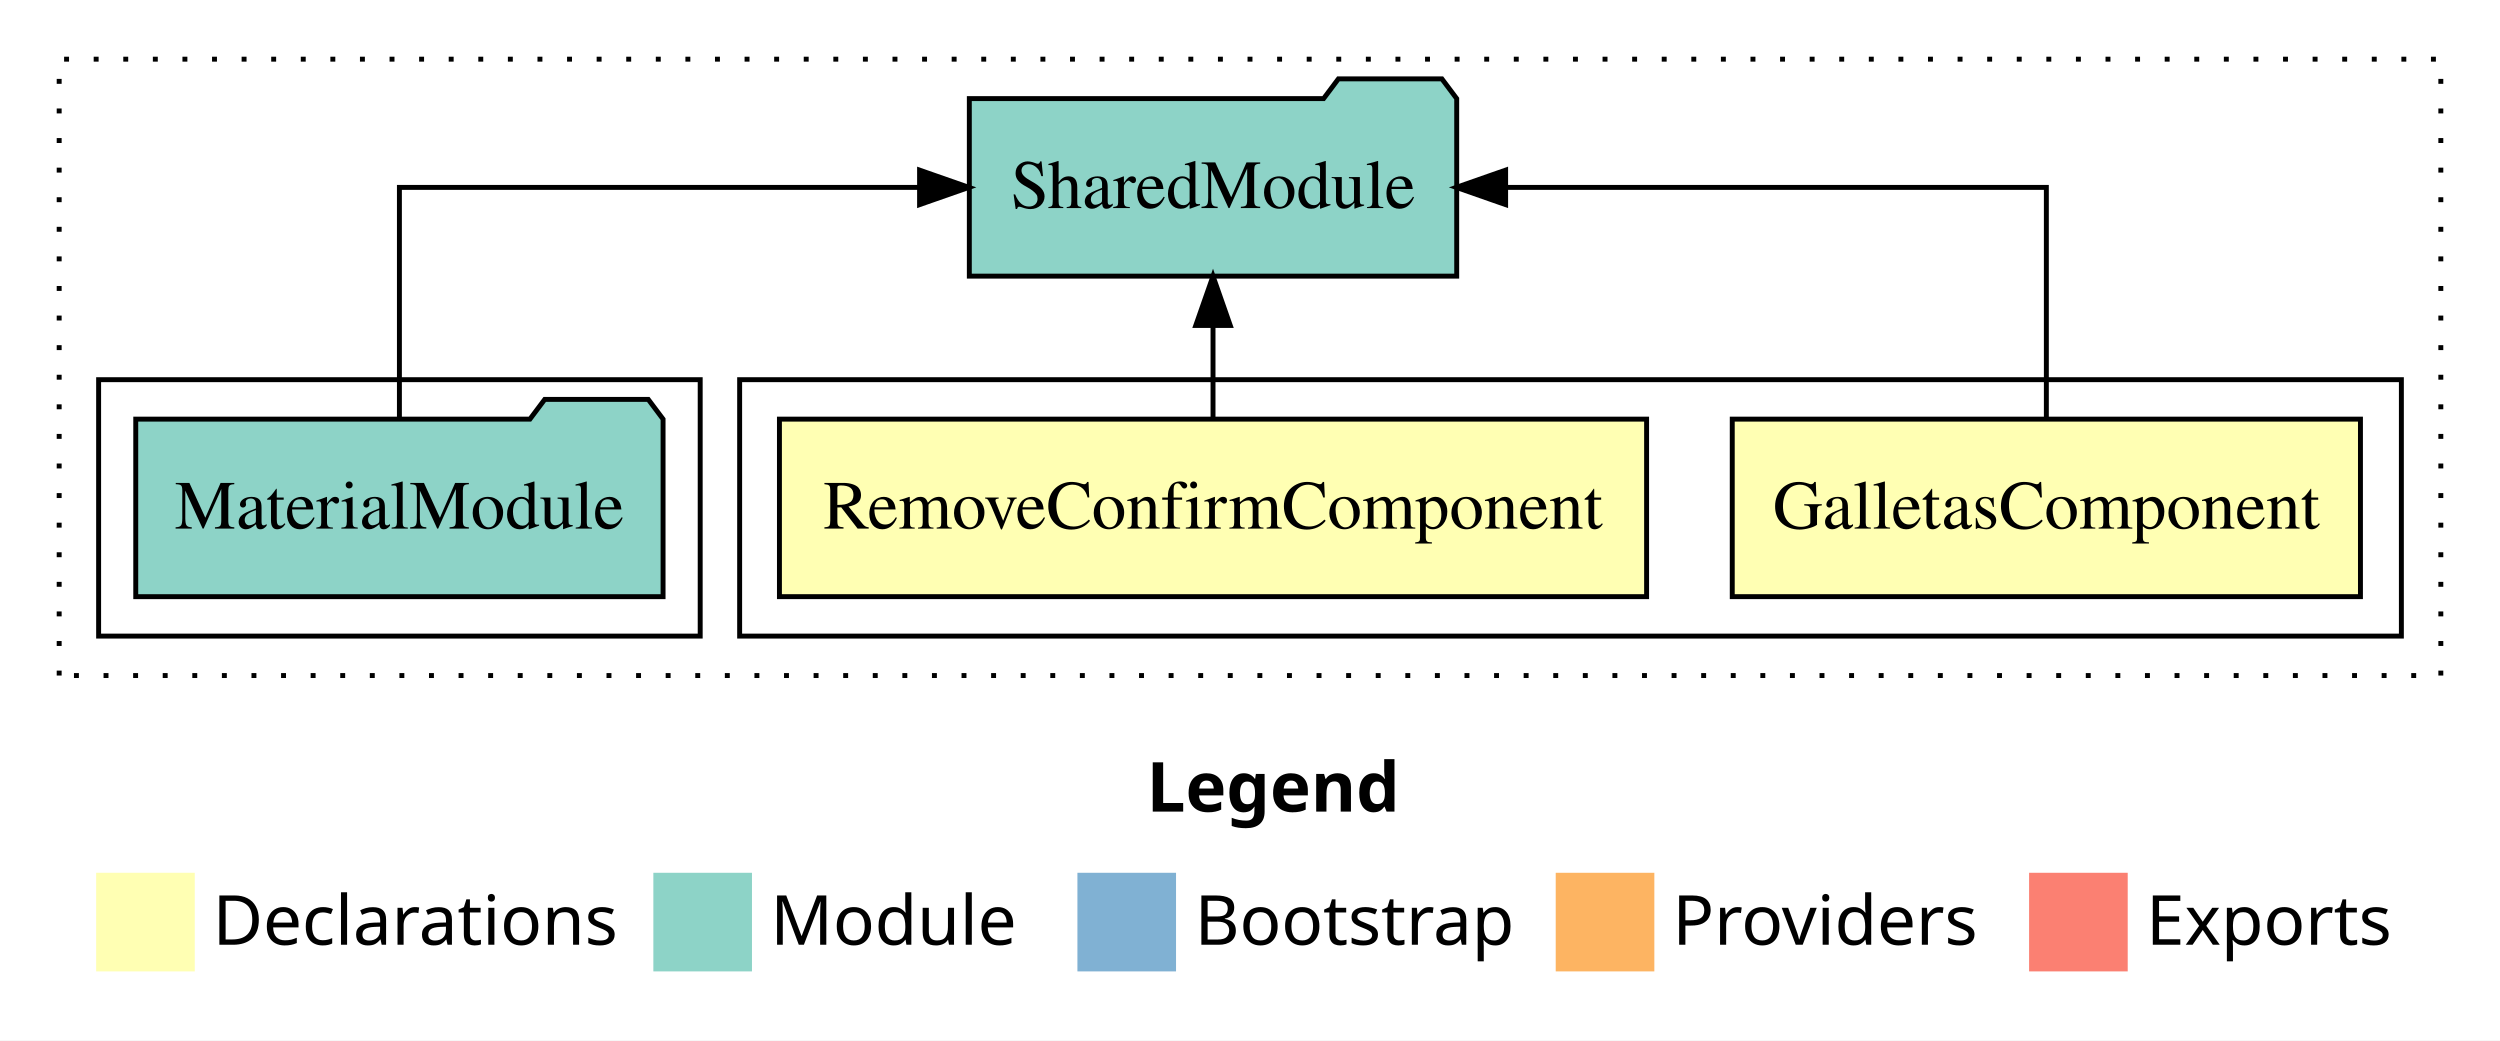
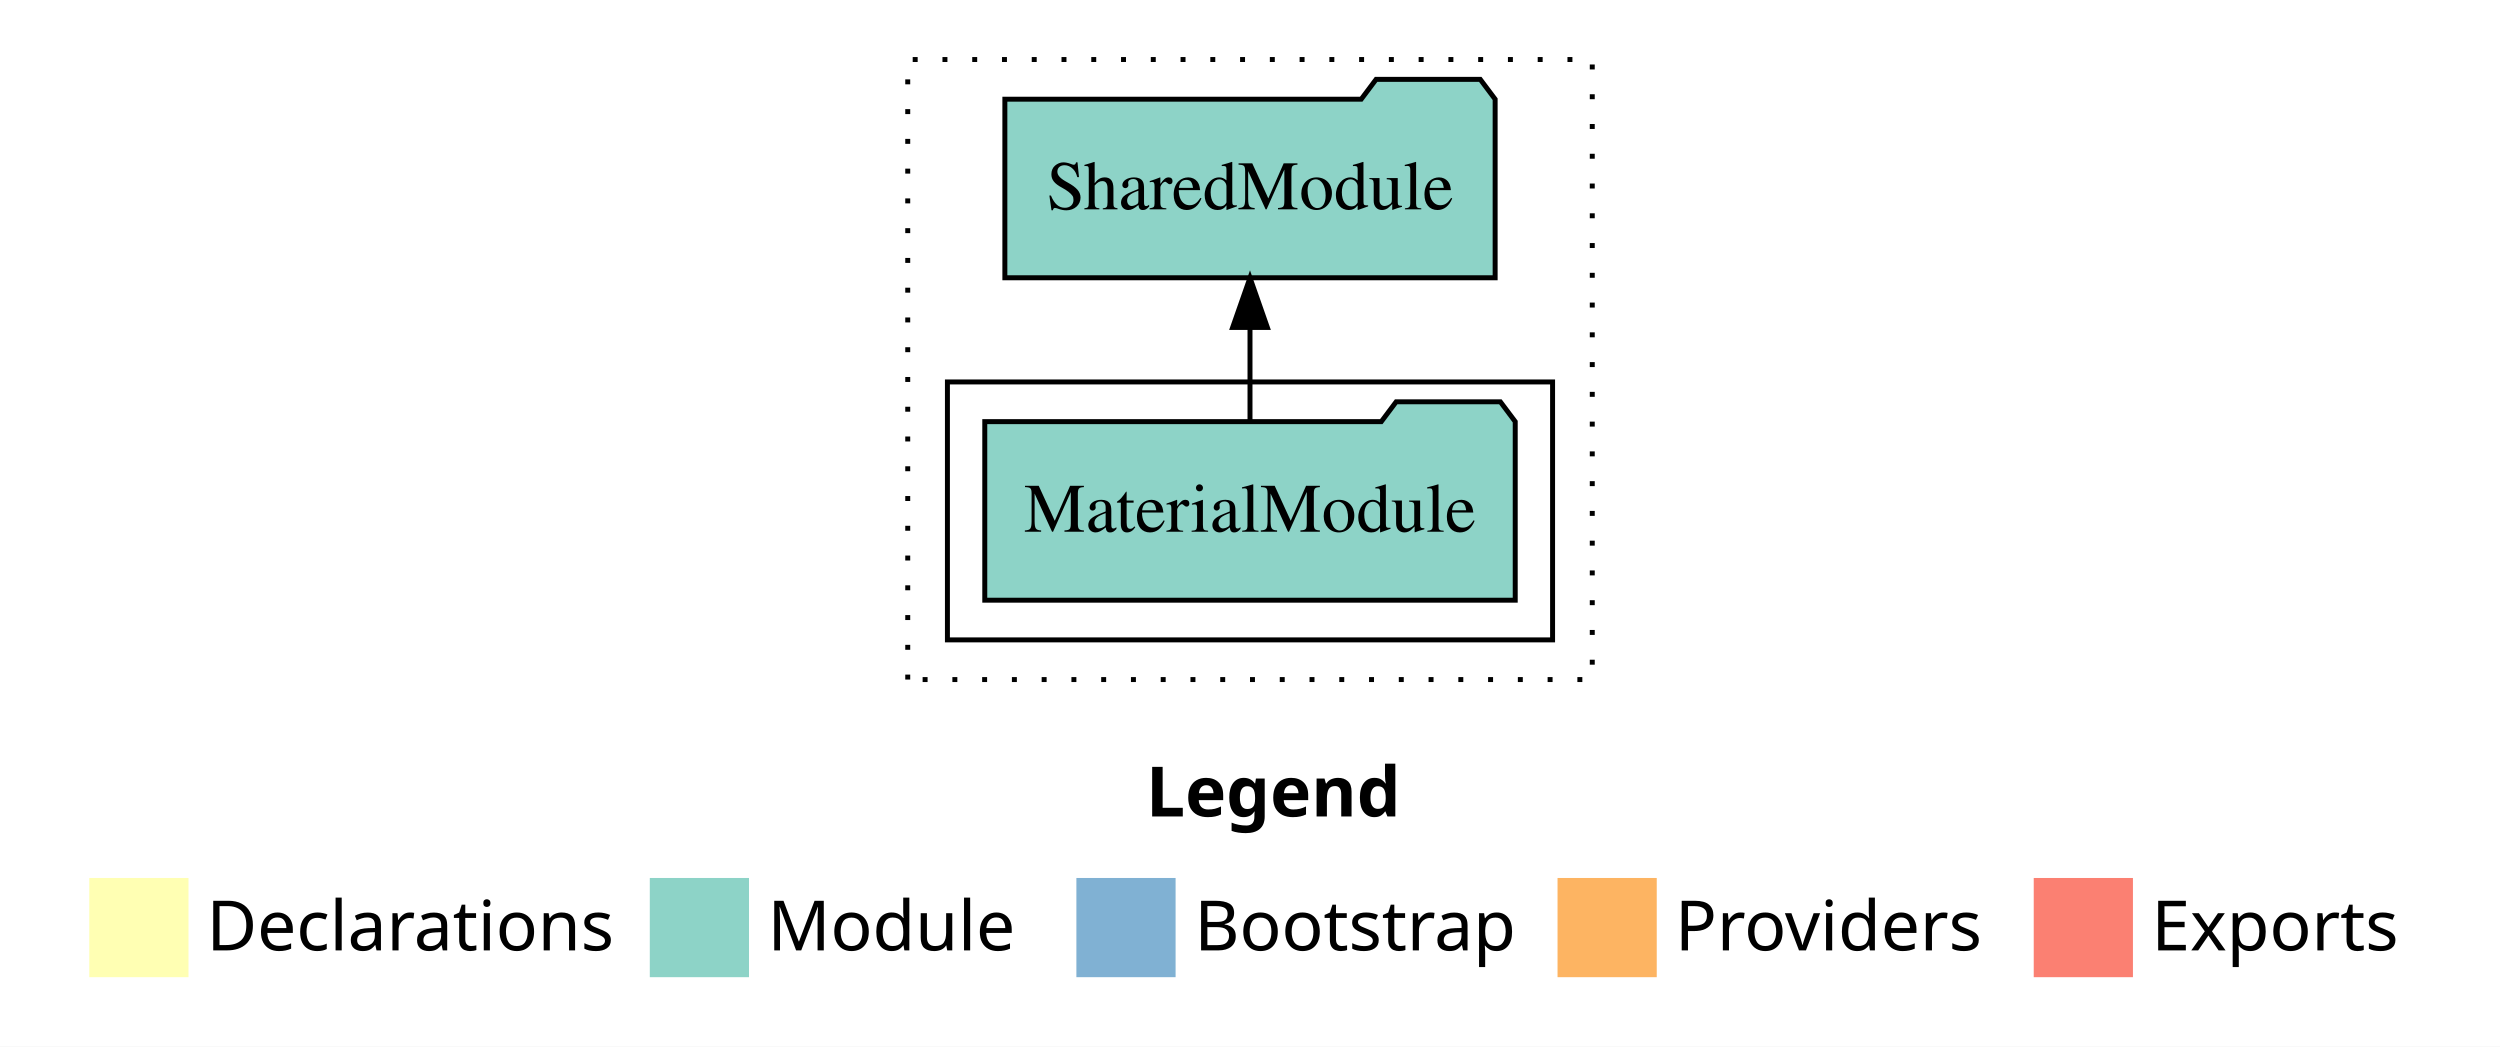
- <svg xmlns="http://www.w3.org/2000/svg" width="507pt" height="211pt" viewBox="0.00 0.00 507.00 211.00">
+ <svg xmlns="http://www.w3.org/2000/svg" width="504pt" height="211pt" viewBox="0.00 0.00 504.00 211.00">
  <g id="graph0" class="graph" transform="scale(1 1) rotate(0) translate(4 207)">
-     <polygon fill="white" stroke="transparent" points="-4,4 -4,-207 503,-207 503,4 -4,4" />
-     <text text-anchor="start" x="228.51" y="-42.4" font-family="sans-serif" font-weight="bold" font-size="14.00">Legend</text>
-     <polygon fill="#ffffb3" stroke="transparent" points="15.5,-10 15.5,-30 35.5,-30 35.5,-10 15.5,-10" />
-     <text text-anchor="start" x="39.13" y="-15.4" font-family="sans-serif" font-size="14.00">  Declarations</text>
-     <polygon fill="#8dd3c7" stroke="transparent" points="128.5,-10 128.5,-30 148.5,-30 148.5,-10 128.5,-10" />
-     <text text-anchor="start" x="152.23" y="-15.4" font-family="sans-serif" font-size="14.00">  Module</text>
-     <polygon fill="#80b1d3" stroke="transparent" points="214.5,-10 214.5,-30 234.5,-30 234.5,-10 214.5,-10" />
-     <text text-anchor="start" x="238.28" y="-15.4" font-family="sans-serif" font-size="14.00">  Bootstrap</text>
-     <polygon fill="#fdb462" stroke="transparent" points="311.5,-10 311.5,-30 331.5,-30 331.5,-10 311.5,-10" />
-     <text text-anchor="start" x="335.17" y="-15.4" font-family="sans-serif" font-size="14.00">  Providers</text>
-     <polygon fill="#fb8072" stroke="transparent" points="407.5,-10 407.5,-30 427.5,-30 427.5,-10 407.5,-10" />
-     <text text-anchor="start" x="431.23" y="-15.4" font-family="sans-serif" font-size="14.00">  Exports</text>
+     <polygon fill="white" stroke="transparent" points="-4,4 -4,-207 500,-207 500,4 -4,4" />
+     <text text-anchor="start" x="227.01" y="-42.4" font-family="sans-serif" font-weight="bold" font-size="14.00">Legend</text>
+     <polygon fill="#ffffb3" stroke="transparent" points="14,-10 14,-30 34,-30 34,-10 14,-10" />
+     <text text-anchor="start" x="37.63" y="-15.4" font-family="sans-serif" font-size="14.00">  Declarations</text>
+     <polygon fill="#8dd3c7" stroke="transparent" points="127,-10 127,-30 147,-30 147,-10 127,-10" />
+     <text text-anchor="start" x="150.73" y="-15.4" font-family="sans-serif" font-size="14.00">  Module</text>
+     <polygon fill="#80b1d3" stroke="transparent" points="213,-10 213,-30 233,-30 233,-10 213,-10" />
+     <text text-anchor="start" x="236.78" y="-15.4" font-family="sans-serif" font-size="14.00">  Bootstrap</text>
+     <polygon fill="#fdb462" stroke="transparent" points="310,-10 310,-30 330,-30 330,-10 310,-10" />
+     <text text-anchor="start" x="333.67" y="-15.4" font-family="sans-serif" font-size="14.00">  Providers</text>
+     <polygon fill="#fb8072" stroke="transparent" points="406,-10 406,-30 426,-30 426,-10 406,-10" />
+     <text text-anchor="start" x="429.73" y="-15.4" font-family="sans-serif" font-size="14.00">  Exports</text>
    <g id="clust1" class="cluster">
-       <polygon fill="none" stroke="black" stroke-dasharray="1,5" points="8,-70 8,-195 491,-195 491,-70 8,-70" />
+       <polygon fill="none" stroke="black" stroke-dasharray="1,5" points="179,-70 179,-195 317,-195 317,-70 179,-70" />
    </g>
-     <g id="clust2" class="cluster">
-       <polygon fill="none" stroke="black" points="146,-78 146,-130 483,-130 483,-78 146,-78" />
-     </g>
-     <g id="clust5" class="cluster">
-       <polygon fill="none" stroke="black" points="16,-78 16,-130 138,-130 138,-78 16,-78" />
+     <g id="clust3" class="cluster">
+       <polygon fill="none" stroke="black" points="187,-78 187,-130 309,-130 309,-78 187,-78" />
    </g>
    <g id="node1" class="node">
-       <polygon fill="#ffffb3" stroke="black" points="474.7,-122 347.3,-122 347.3,-86 474.7,-86 474.7,-122" />
-       <text text-anchor="middle" x="411" y="-99.8" font-family="Times,serif" font-size="14.00">GalletasComponent</text>
+       <polygon fill="#8dd3c7" stroke="black" points="301.47,-122 298.47,-126 277.47,-126 274.47,-122 194.53,-122 194.53,-86 301.47,-86 301.47,-122" />
+       <text text-anchor="middle" x="248" y="-99.8" font-family="Times,serif" font-size="14.00">MaterialModule</text>
    </g>
-     <g id="node3" class="node">
-       <polygon fill="#8dd3c7" stroke="black" points="291.42,-187 288.42,-191 267.42,-191 264.42,-187 192.58,-187 192.58,-151 291.42,-151 291.42,-187" />
-       <text text-anchor="middle" x="242" y="-164.8" font-family="Times,serif" font-size="14.00">SharedModule</text>
+     <g id="node2" class="node">
+       <polygon fill="#8dd3c7" stroke="black" points="297.42,-187 294.42,-191 273.42,-191 270.42,-187 198.58,-187 198.58,-151 297.42,-151 297.42,-187" />
+       <text text-anchor="middle" x="248" y="-164.8" font-family="Times,serif" font-size="14.00">SharedModule</text>
    </g>
    <g id="edge1" class="edge">
-       <path fill="none" stroke="black" d="M411,-122.11C411,-141.34 411,-169 411,-169 411,-169 301.34,-169 301.34,-169" />
-       <polygon fill="black" stroke="black" points="301.34,-165.5 291.34,-169 301.34,-172.5 301.34,-165.5" />
-     </g>
-     <g id="node2" class="node">
-       <polygon fill="#ffffb3" stroke="black" points="329.93,-122 154.07,-122 154.07,-86 329.93,-86 329.93,-122" />
-       <text text-anchor="middle" x="242" y="-99.8" font-family="Times,serif" font-size="14.00">RemoveConfirmComponent</text>
-     </g>
-     <g id="edge2" class="edge">
-       <path fill="none" stroke="black" d="M242,-122.11C242,-122.11 242,-140.99 242,-140.99" />
-       <polygon fill="black" stroke="black" points="238.5,-140.99 242,-150.99 245.5,-140.99 238.5,-140.99" />
-     </g>
-     <g id="node4" class="node">
-       <polygon fill="#8dd3c7" stroke="black" points="130.47,-122 127.47,-126 106.47,-126 103.47,-122 23.53,-122 23.53,-86 130.47,-86 130.47,-122" />
-       <text text-anchor="middle" x="77" y="-99.8" font-family="Times,serif" font-size="14.00">MaterialModule</text>
-     </g>
-     <g id="edge3" class="edge">
-       <path fill="none" stroke="black" d="M77,-122.11C77,-141.34 77,-169 77,-169 77,-169 182.49,-169 182.49,-169" />
-       <polygon fill="black" stroke="black" points="182.49,-172.5 192.49,-169 182.49,-165.5 182.49,-172.5" />
+       <path fill="none" stroke="black" d="M248,-122.11C248,-122.11 248,-140.99 248,-140.99" />
+       <polygon fill="black" stroke="black" points="244.5,-140.99 248,-150.99 251.5,-140.99 244.5,-140.99" />
    </g>
  </g>
</svg>
